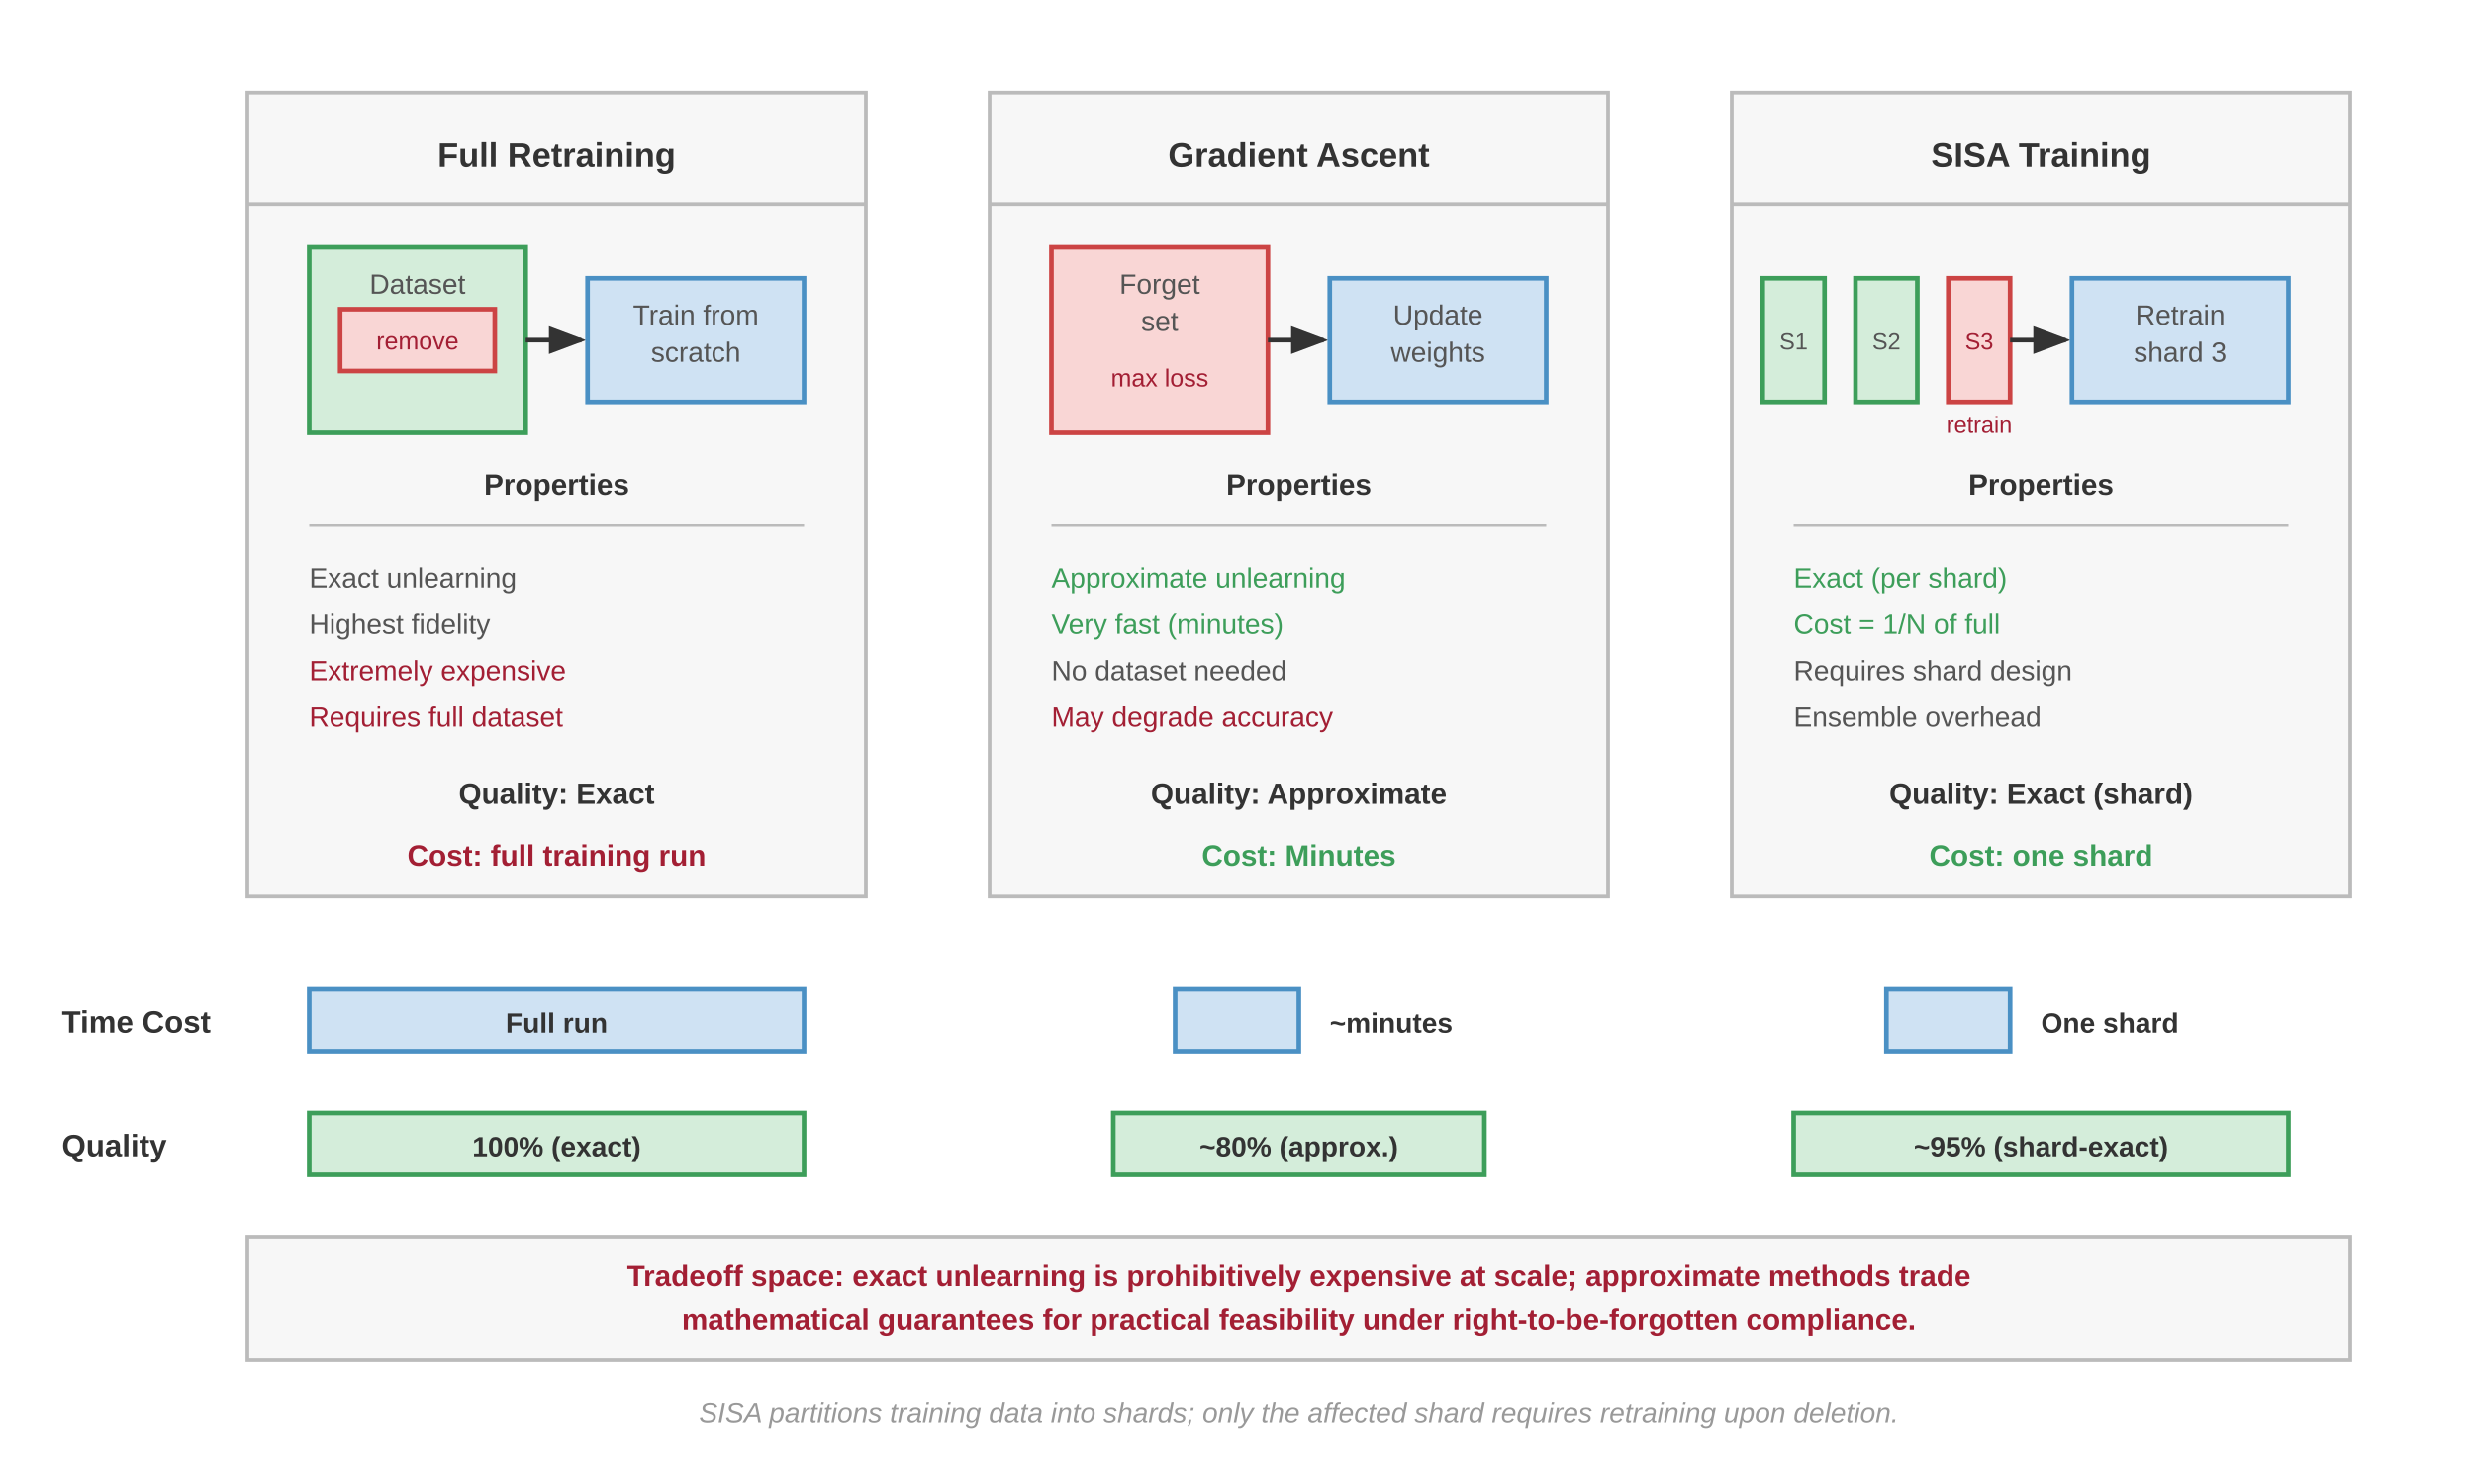
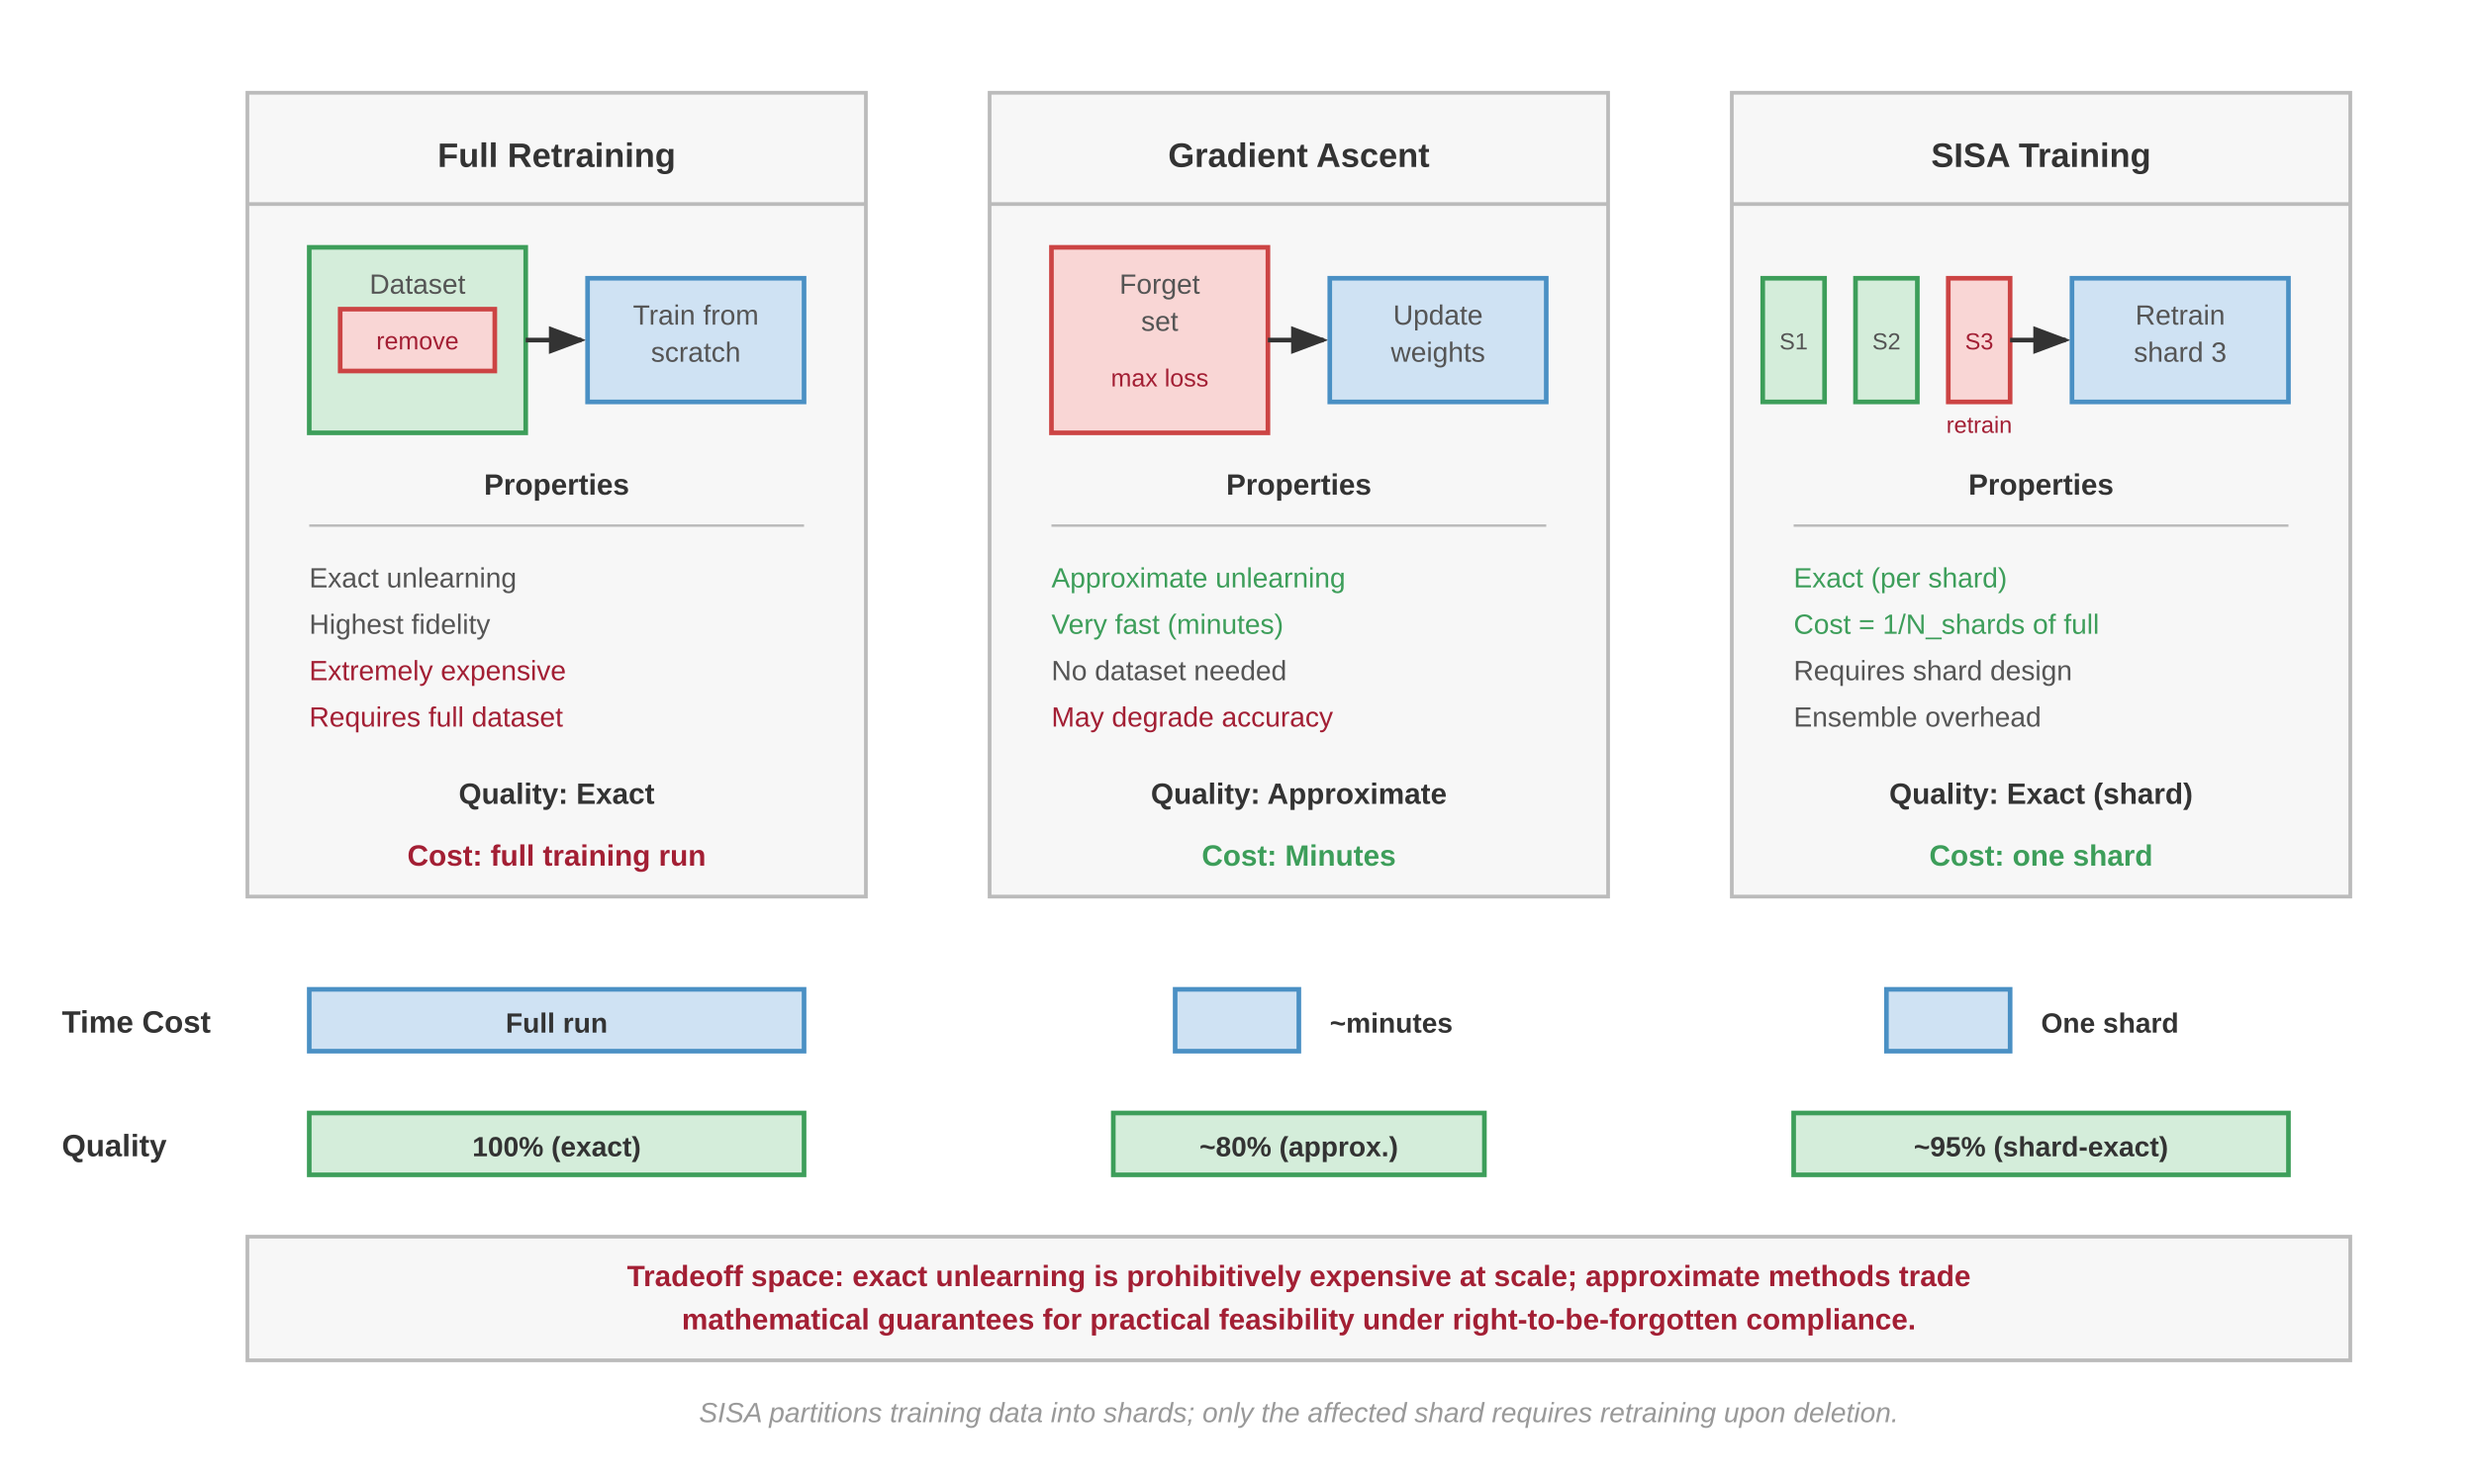
<svg xmlns="http://www.w3.org/2000/svg" font-family="Arial, Helvetica, sans-serif" viewBox="0 0 800 480">
  <defs>
    <marker id="arrow" markerWidth="8" markerHeight="6" refX="7" refY="3" orient="auto">
      <path d="M0,0 L8,3 L0,6 Z" fill="#333" />
    </marker>
  </defs>
  <rect width="800" height="480" fill="#fff" />
  <g transform="translate(80, 30)">
    <rect x="0" y="0" width="200" height="260" fill="#f7f7f7" stroke="#bbb" stroke-width="1.2" />
    <line x1="0" y1="36" x2="200" y2="36" stroke="#bbb" stroke-width="1.2" />
    <text x="100" y="24" font-size="11" font-weight="700" fill="#333" text-anchor="middle">Full Retraining</text>
    <rect x="20" y="50" width="70" height="60" fill="#d4edda" stroke="#3d9e5a" stroke-width="1.5" />
    <text x="55" y="65" font-size="9" fill="#555" text-anchor="middle">Dataset</text>
    <rect x="30" y="70" width="50" height="20" fill="#f9d6d5" stroke="#c44" stroke-width="1.5" />
    <text x="55" y="83" font-size="8" fill="#a31f34" text-anchor="middle">remove</text>
    <line x1="90" y1="80" x2="108" y2="80" stroke="#333" stroke-width="1.5" marker-end="url(#arrow)" />
    <rect x="110" y="60" width="70" height="40" fill="#cfe2f3" stroke="#4a90c4" stroke-width="1.5" />
    <text x="145" y="75" font-size="9" fill="#555" text-anchor="middle">Train from</text>
    <text x="145" y="87" font-size="9" fill="#555" text-anchor="middle">scratch</text>
    <text x="100" y="130" font-size="9.5" font-weight="600" fill="#333" text-anchor="middle">Properties</text>
    <line x1="20" y1="140" x2="180" y2="140" stroke="#bbb" stroke-width="0.8" />
    <text x="20" y="160" font-size="9" fill="#555">Exact unlearning</text>
    <text x="20" y="175" font-size="9" fill="#555">Highest fidelity</text>
    <text x="20" y="190" font-size="9" fill="#a31f34">Extremely expensive</text>
    <text x="20" y="205" font-size="9" fill="#a31f34">Requires full dataset</text>
    <text x="100" y="230" font-size="9.5" font-weight="600" fill="#333" text-anchor="middle">Quality: Exact</text>
    <text x="100" y="250" font-size="9.5" font-weight="600" fill="#a31f34" text-anchor="middle">Cost: full training run</text>
  </g>
  <g transform="translate(320, 30)">
    <rect x="0" y="0" width="200" height="260" fill="#f7f7f7" stroke="#bbb" stroke-width="1.2" />
    <line x1="0" y1="36" x2="200" y2="36" stroke="#bbb" stroke-width="1.2" />
    <text x="100" y="24" font-size="11" font-weight="700" fill="#333" text-anchor="middle">Gradient Ascent</text>
    <rect x="20" y="50" width="70" height="60" fill="#f9d6d5" stroke="#c44" stroke-width="1.5" />
    <text x="55" y="65" font-size="9" fill="#555" text-anchor="middle">Forget</text>
    <text x="55" y="77" font-size="9" fill="#555" text-anchor="middle">set</text>
    <text x="55" y="95" font-size="8" fill="#a31f34" text-anchor="middle">max loss</text>
    <line x1="90" y1="80" x2="108" y2="80" stroke="#333" stroke-width="1.5" marker-end="url(#arrow)" />
    <rect x="110" y="60" width="70" height="40" fill="#cfe2f3" stroke="#4a90c4" stroke-width="1.5" />
    <text x="145" y="75" font-size="9" fill="#555" text-anchor="middle">Update</text>
    <text x="145" y="87" font-size="9" fill="#555" text-anchor="middle">weights</text>
    <text x="100" y="130" font-size="9.5" font-weight="600" fill="#333" text-anchor="middle">Properties</text>
    <line x1="20" y1="140" x2="180" y2="140" stroke="#bbb" stroke-width="0.8" />
    <text x="20" y="160" font-size="9" fill="#3d9e5a">Approximate unlearning</text>
    <text x="20" y="175" font-size="9" fill="#3d9e5a">Very fast (minutes)</text>
    <text x="20" y="190" font-size="9" fill="#555">No dataset needed</text>
    <text x="20" y="205" font-size="9" fill="#a31f34">May degrade accuracy</text>
    <text x="100" y="230" font-size="9.5" font-weight="600" fill="#333" text-anchor="middle">Quality: Approximate</text>
    <text x="100" y="250" font-size="9.5" font-weight="600" fill="#3d9e5a" text-anchor="middle">Cost: Minutes</text>
  </g>
  <g transform="translate(560, 30)">
    <rect x="0" y="0" width="200" height="260" fill="#f7f7f7" stroke="#bbb" stroke-width="1.2" />
    <line x1="0" y1="36" x2="200" y2="36" stroke="#bbb" stroke-width="1.2" />
    <text x="100" y="24" font-size="11" font-weight="700" fill="#333" text-anchor="middle">SISA Training</text>
    <rect x="10" y="60" width="20" height="40" fill="#d4edda" stroke="#3d9e5a" stroke-width="1.5" />
    <text x="20" y="83" font-size="7.5" fill="#555" text-anchor="middle">S1</text>
    <rect x="40" y="60" width="20" height="40" fill="#d4edda" stroke="#3d9e5a" stroke-width="1.5" />
    <text x="50" y="83" font-size="7.5" fill="#555" text-anchor="middle">S2</text>
    <rect x="70" y="60" width="20" height="40" fill="#f9d6d5" stroke="#c44" stroke-width="1.5" />
    <text x="80" y="83" font-size="7.5" fill="#a31f34" text-anchor="middle">S3</text>
    <text x="80" y="110" font-size="7.5" fill="#a31f34" text-anchor="middle">retrain</text>
    <line x1="90" y1="80" x2="108" y2="80" stroke="#333" stroke-width="1.5" marker-end="url(#arrow)" />
    <rect x="110" y="60" width="70" height="40" fill="#cfe2f3" stroke="#4a90c4" stroke-width="1.5" />
    <text x="145" y="75" font-size="9" fill="#555" text-anchor="middle">Retrain</text>
    <text x="145" y="87" font-size="9" fill="#555" text-anchor="middle">shard 3</text>
    <text x="100" y="130" font-size="9.5" font-weight="600" fill="#333" text-anchor="middle">Properties</text>
    <line x1="20" y1="140" x2="180" y2="140" stroke="#bbb" stroke-width="0.8" />
    <text x="20" y="160" font-size="9" fill="#3d9e5a">Exact (per shard)</text>
-     <text x="20" y="175" font-size="9" fill="#3d9e5a">Cost = 1/N of full</text>
+     <text x="20" y="175" font-size="9" fill="#3d9e5a">Cost = 1/N_shards of full</text>
    <text x="20" y="190" font-size="9" fill="#555">Requires shard design</text>
    <text x="20" y="205" font-size="9" fill="#555">Ensemble overhead</text>
    <text x="100" y="230" font-size="9.5" font-weight="600" fill="#333" text-anchor="middle">Quality: Exact (shard)</text>
    <text x="100" y="250" font-size="9.5" font-weight="600" fill="#3d9e5a" text-anchor="middle">Cost: one shard</text>
  </g>
  <g transform="translate(0, 320)">
    <text x="20" y="14" font-size="10" font-weight="700" fill="#333">Time Cost</text>
    <rect x="100" y="0" width="160" height="20" fill="#cfe2f3" stroke="#4a90c4" stroke-width="1.5" />
    <text x="180" y="14" font-size="9" font-weight="600" fill="#333" text-anchor="middle">Full run</text>
    <rect x="380" y="0" width="40" height="20" fill="#cfe2f3" stroke="#4a90c4" stroke-width="1.5" />
    <text x="430" y="14" font-size="9" font-weight="600" fill="#333" text-anchor="start">~minutes</text>
    <rect x="610" y="0" width="40" height="20" fill="#cfe2f3" stroke="#4a90c4" stroke-width="1.5" />
    <text x="660" y="14" font-size="9" font-weight="600" fill="#333" text-anchor="start">One shard</text>
  </g>
  <g transform="translate(0, 360)">
    <text x="20" y="14" font-size="10" font-weight="700" fill="#333">Quality</text>
    <rect x="100" y="0" width="160" height="20" fill="#d4edda" stroke="#3d9e5a" stroke-width="1.5" />
    <text x="180" y="14" font-size="9" font-weight="600" fill="#333" text-anchor="middle">100% (exact)</text>
    <rect x="360" y="0" width="120" height="20" fill="#d4edda" stroke="#3d9e5a" stroke-width="1.5" />
    <text x="420" y="14" font-size="9" font-weight="600" fill="#333" text-anchor="middle">~80% (approx.)</text>
    <rect x="580" y="0" width="160" height="20" fill="#d4edda" stroke="#3d9e5a" stroke-width="1.5" />
    <text x="660" y="14" font-size="9" font-weight="600" fill="#333" text-anchor="middle">~95% (shard-exact)</text>
  </g>
  <g transform="translate(80, 400)">
    <rect x="0" y="0" width="680" height="40" fill="#f7f7f7" stroke="#bbb" stroke-width="1.2" />
    <text x="340" y="16" font-size="9.5" font-weight="600" fill="#a31f34" text-anchor="middle">Tradeoff space: exact unlearning is prohibitively expensive at scale; approximate methods trade</text>
    <text x="340" y="30" font-size="9.5" font-weight="600" fill="#a31f34" text-anchor="middle">mathematical guarantees for practical feasibility under right-to-be-forgotten compliance.</text>
  </g>
  <text x="420" y="460" font-size="9" fill="#999" text-anchor="middle" font-style="italic">SISA partitions training data into shards; only the affected shard requires retraining upon deletion.</text>
</svg>
